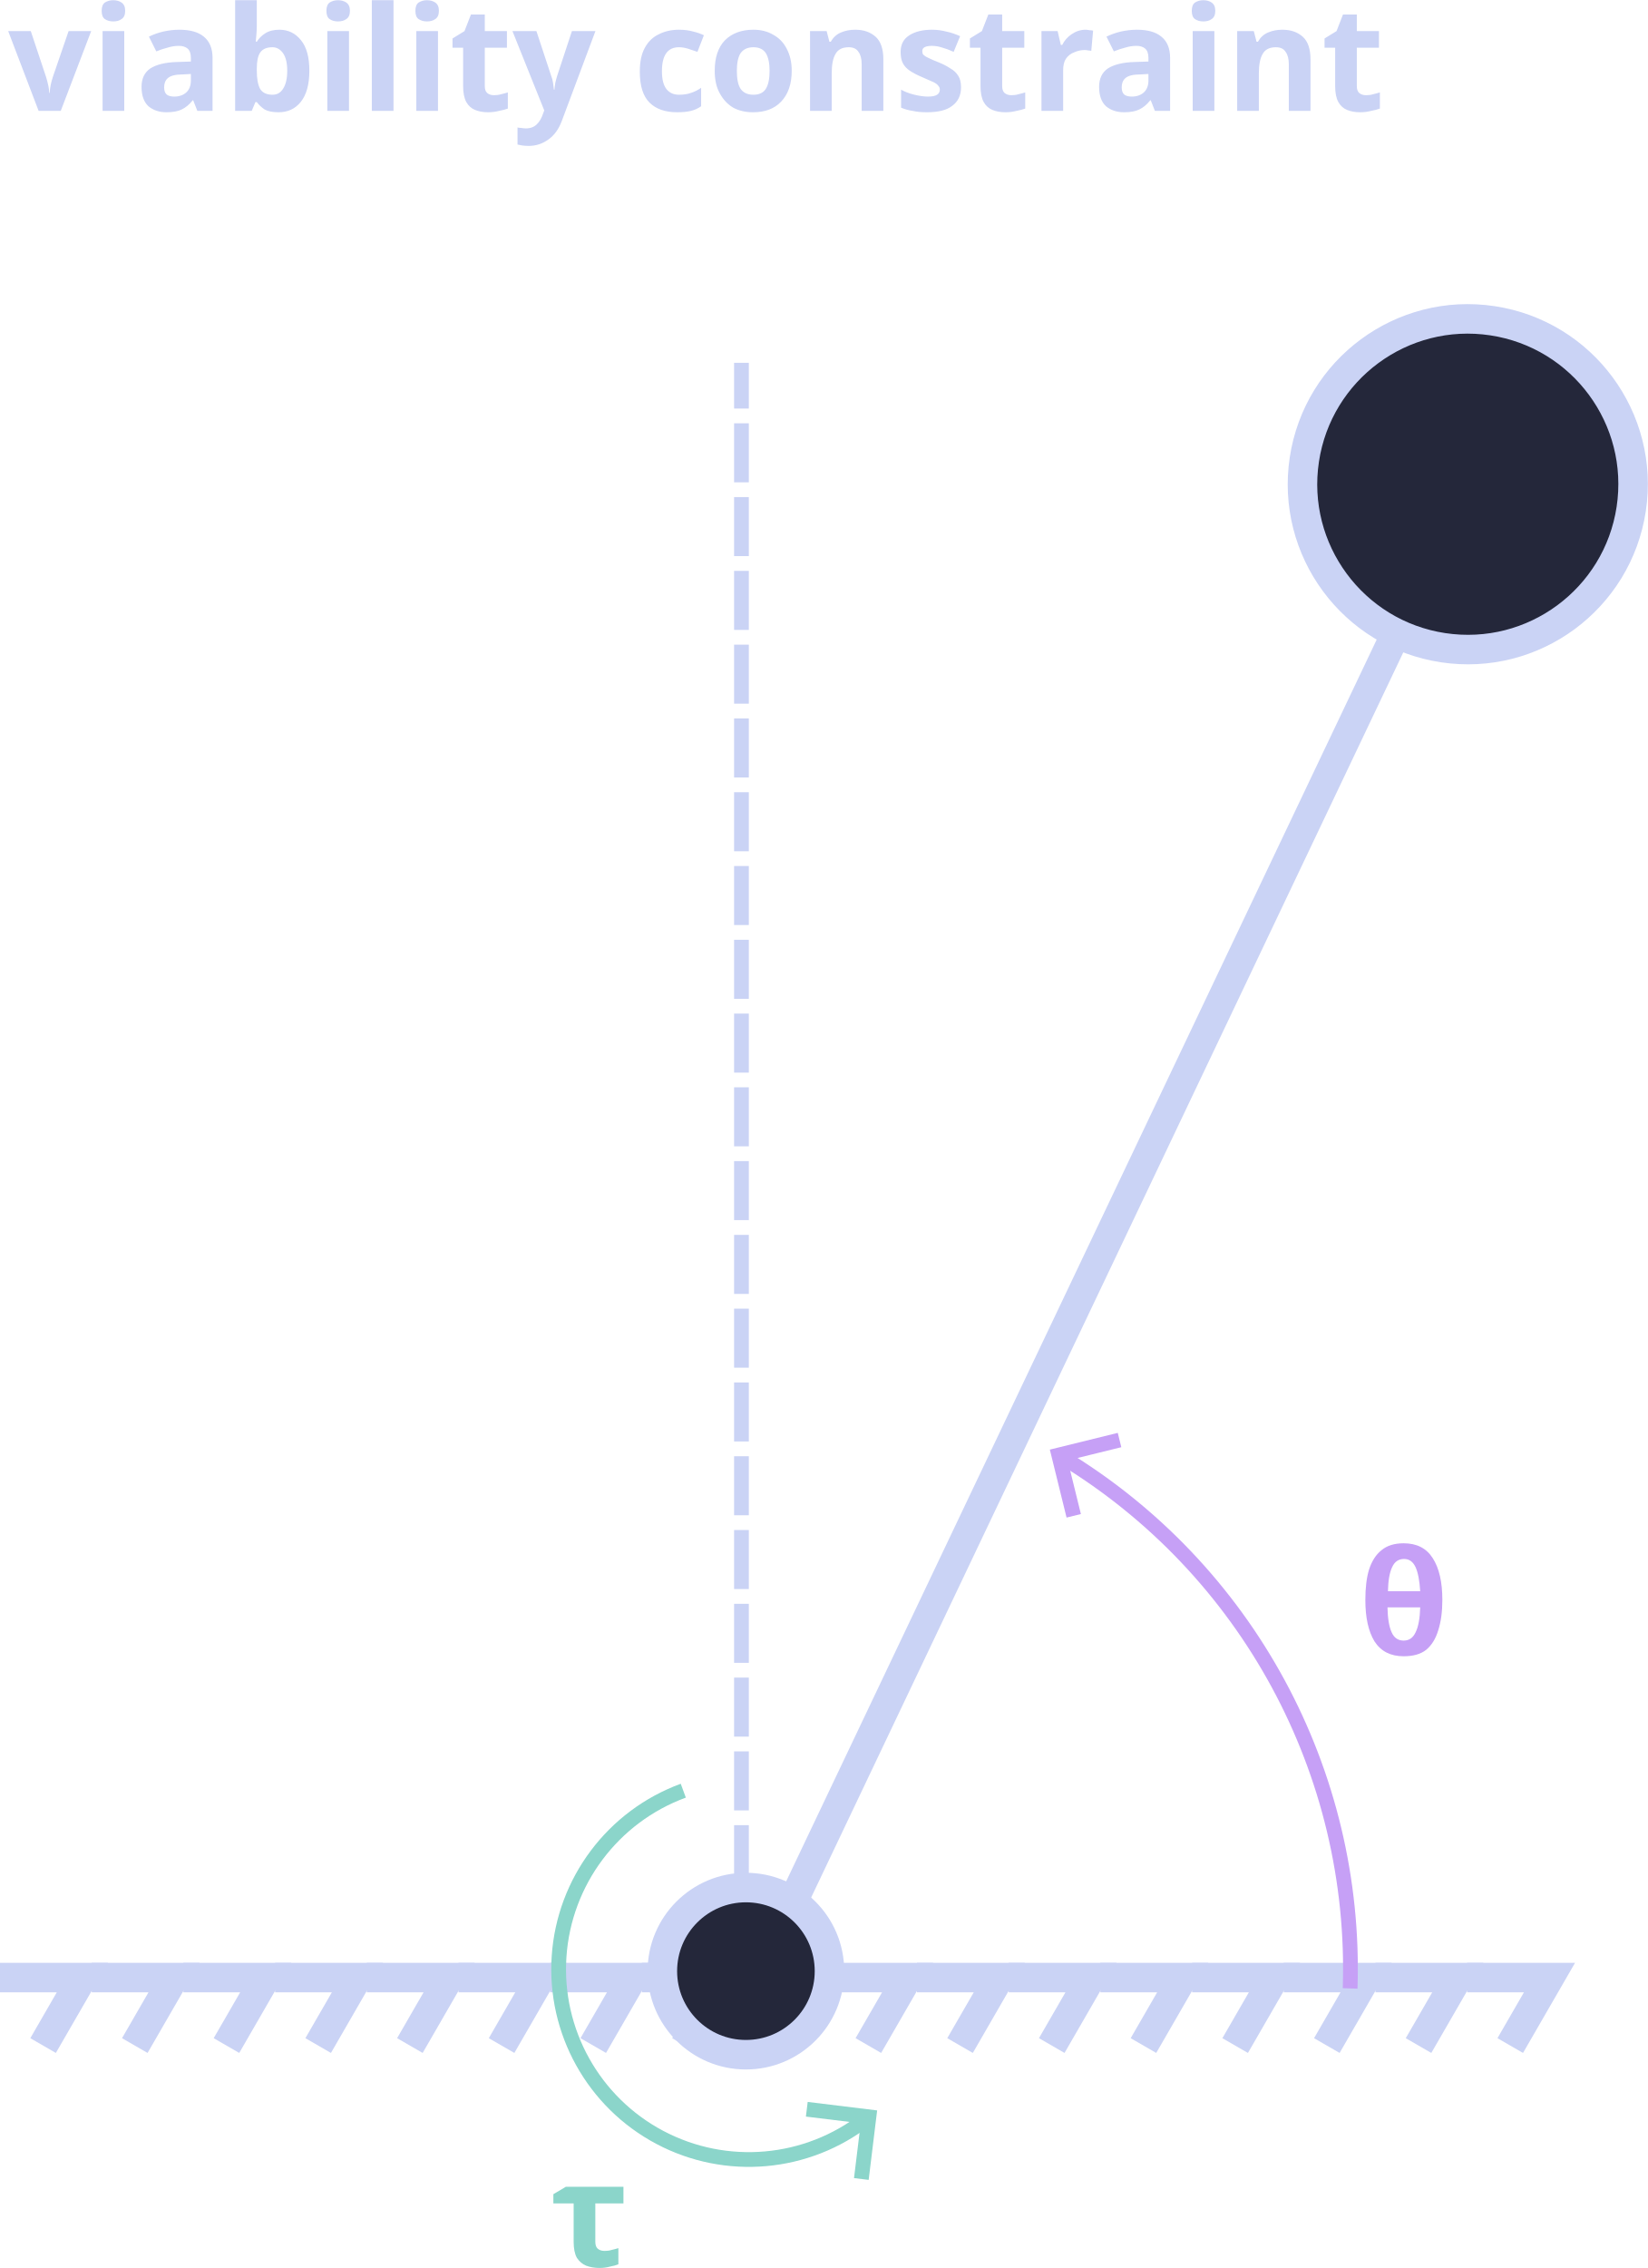
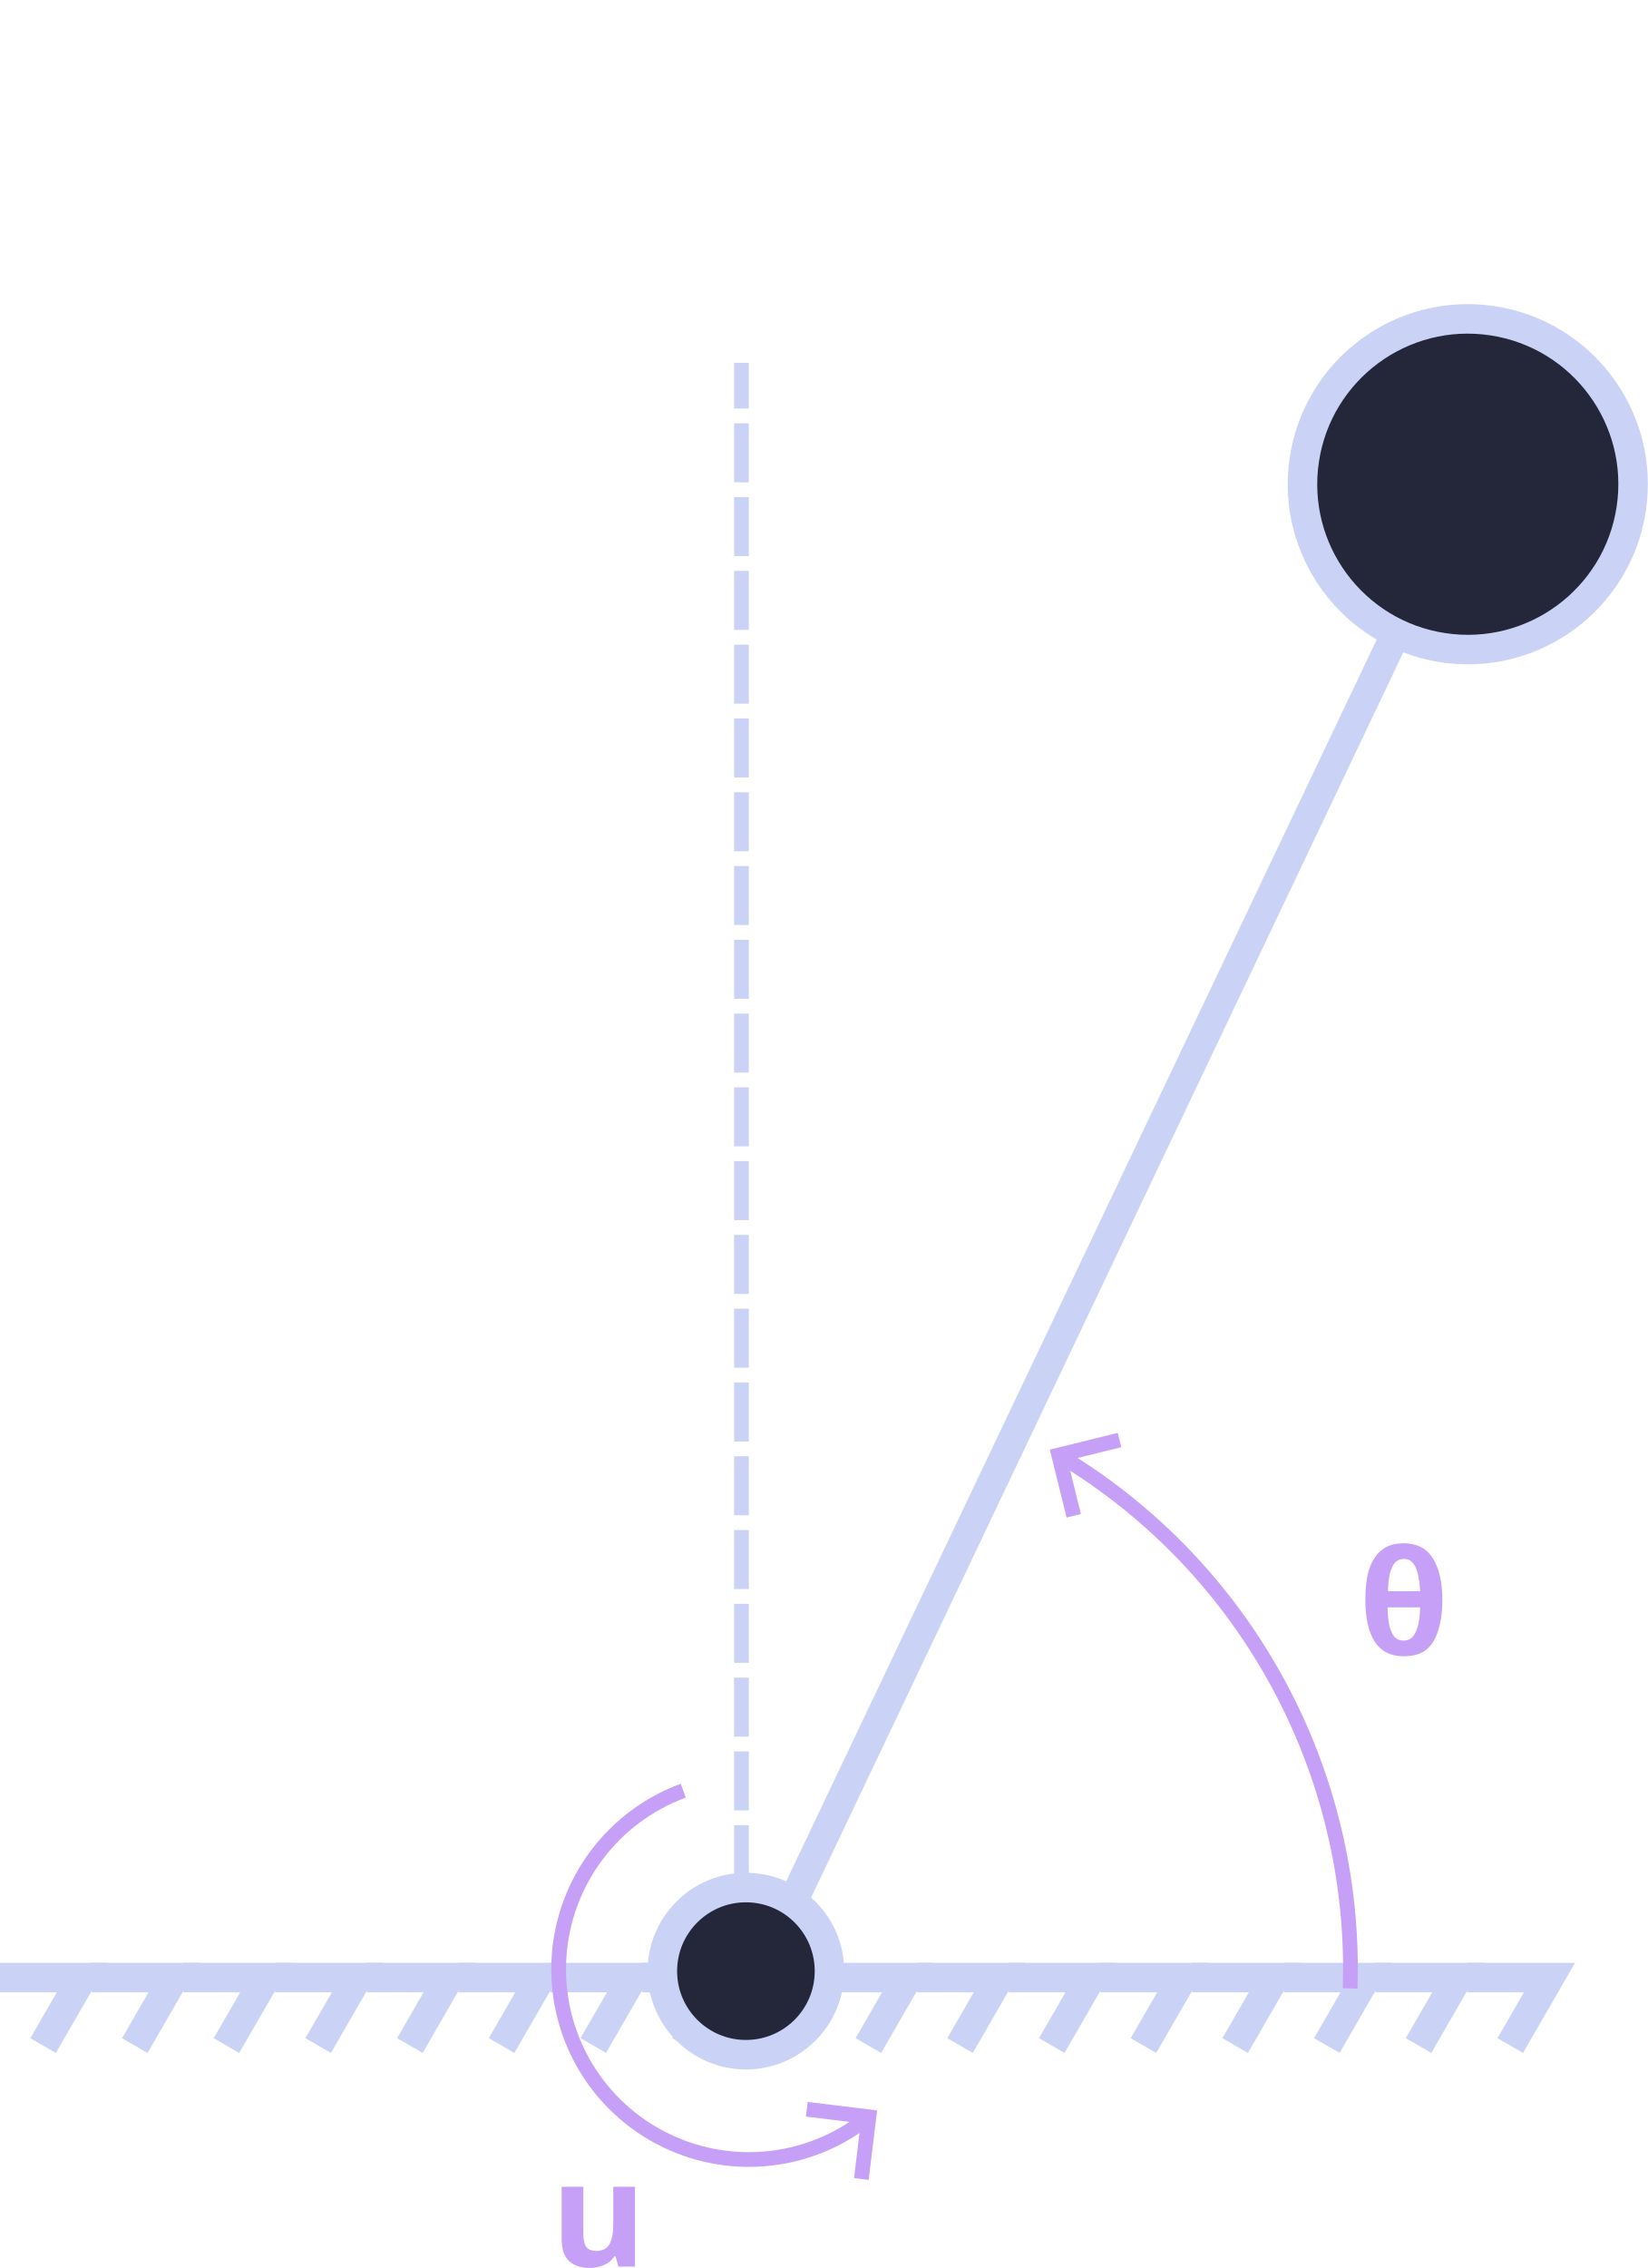
<svg xmlns="http://www.w3.org/2000/svg" width="55.848mm" height="76.848mm" viewBox="0 0 55.848 76.848" version="1.1" id="svg341">
  <defs id="defs338">
    <marker style="overflow:visible" id="marker8345" refX="0" refY="0" orient="auto-start-reverse" markerWidth="4.061" markerHeight="6.707" viewBox="0 0 4.061 6.707" preserveAspectRatio="xMidYMid">
      <path style="fill:none;stroke:context-stroke;stroke-width:1;stroke-linecap:butt" d="M 3,-3 0,0 3,3" id="path8343" transform="rotate(180,0.125,0)" />
    </marker>
    <marker style="overflow:visible" id="Arrow1" refX="0" refY="0" orient="auto-start-reverse" markerWidth="4.061" markerHeight="6.707" viewBox="0 0 4.061 6.707" preserveAspectRatio="xMidYMid">
      <path style="fill:none;stroke:context-stroke;stroke-width:1;stroke-linecap:butt" d="M 3,-3 0,0 3,3" id="path5057" transform="rotate(180,0.125,0)" />
    </marker>
  </defs>
  <g id="layer1" transform="translate(-86.3668,-104.665)">
    <path style="fill:none;stroke:#cad3f5;stroke-width:0.5;stroke-miterlimit:0;stroke-dasharray:2, 0.5;stroke-dashoffset:0;stroke-opacity:1" d="M 111.496,171.008 V 116.958" id="path1418" />
    <path style="fill:none;stroke:#cad3f5;stroke-width:1;stroke-miterlimit:0;stroke-dasharray:none;stroke-opacity:1" d="m 112.629,170.379 23.279,-48.939" id="path734" />
    <path style="fill:none;stroke:#cad3f5;stroke-width:1;stroke-dasharray:none;stroke-opacity:1" d="m 86.367,171.673 h 2.79 l -1.33,2.303" id="use3138" />
    <path style="fill:none;stroke:#cad3f5;stroke-width:1;stroke-dasharray:none;stroke-opacity:1" d="m 89.475,171.673 h 2.79 l -1.33,2.303" id="use3140" />
    <path style="fill:none;stroke:#cad3f5;stroke-width:1;stroke-dasharray:none;stroke-opacity:1" d="m 92.582,171.673 h 2.79 l -1.33,2.303" id="use3142" />
    <path style="fill:none;stroke:#cad3f5;stroke-width:1;stroke-dasharray:none;stroke-opacity:1" d="m 95.69,171.673 h 2.79 l -1.33,2.303" id="use3144" />
    <path style="fill:none;stroke:#cad3f5;stroke-width:1;stroke-dasharray:none;stroke-opacity:1" d="m 98.798,171.673 h 2.79 l -1.33,2.303" id="use3146" />
    <path style="fill:none;stroke:#cad3f5;stroke-width:1;stroke-dasharray:none;stroke-opacity:1" d="m 101.906,171.673 h 2.79 l -1.33,2.303" id="use3148" />
    <path style="fill:none;stroke:#cad3f5;stroke-width:1;stroke-dasharray:none;stroke-opacity:1" d="m 105.013,171.673 h 2.79 l -1.33,2.303" id="use3150" />
    <path style="fill:none;stroke:#cad3f5;stroke-width:1;stroke-dasharray:none;stroke-opacity:1" d="m 108.121,171.673 h 2.79 l -1.33,2.303" id="use3152" />
    <path style="fill:none;stroke:#cad3f5;stroke-width:1;stroke-dasharray:none;stroke-opacity:1" d="m 111.229,171.673 h 2.79 l -1.33,2.303" id="use3154" />
    <path style="fill:none;stroke:#cad3f5;stroke-width:1;stroke-dasharray:none;stroke-opacity:1" d="m 114.337,171.673 h 2.79 l -1.33,2.303" id="use3156" />
    <path style="fill:none;stroke:#cad3f5;stroke-width:1;stroke-dasharray:none;stroke-opacity:1" d="m 117.444,171.673 h 2.79 l -1.33,2.303" id="use3158" />
    <path style="fill:none;stroke:#cad3f5;stroke-width:1;stroke-dasharray:none;stroke-opacity:1" d="m 120.552,171.673 h 2.79 l -1.33,2.303" id="use3160" />
    <path style="fill:none;stroke:#cad3f5;stroke-width:1;stroke-dasharray:none;stroke-opacity:1" d="m 123.66,171.673 h 2.79 l -1.33,2.303" id="use3162" />
    <path style="fill:none;stroke:#cad3f5;stroke-width:1;stroke-dasharray:none;stroke-opacity:1" d="m 126.768,171.673 h 2.79 l -1.33,2.303" id="use3164" />
    <path style="fill:none;stroke:#cad3f5;stroke-width:1;stroke-dasharray:none;stroke-opacity:1" d="m 129.875,171.673 h 2.79 l -1.33,2.303" id="use3166" />
    <path style="fill:none;stroke:#cad3f5;stroke-width:1;stroke-dasharray:none;stroke-opacity:1" d="m 132.983,171.673 h 2.79 l -1.33,2.303" id="use3168" />
    <path style="fill:none;stroke:#cad3f5;stroke-width:1;stroke-dasharray:none;stroke-opacity:1" d="m 136.091,171.673 h 2.79 l -1.33,2.303" id="use3170" />
    <circle style="fill:#24273a;fill-opacity:1;stroke:#cad3f5;stroke-width:1;stroke-dasharray:none;stroke-opacity:1" id="path3826" cx="111.647" cy="171.454" r="2.832" />
    <circle style="fill:#24273a;fill-opacity:1;stroke:#cad3f5;stroke-width:1;stroke-dasharray:none;stroke-opacity:1" id="path3826-3" cx="152.679" cy="99.369" r="5.602" transform="rotate(8.595706)" />
    <path style="fill:none;fill-opacity:1;stroke:#c6a0f6;stroke-width:0.5;stroke-dasharray:none;stroke-opacity:1;marker-start:url(#Arrow1)" id="path3826-3-6" transform="rotate(8.595706)" d="m 144.004,134.013 a 20.267,20.267 0 0 1 12.35,16.347" />
-     <path style="fill:none;fill-opacity:1;stroke:#8bd5ca;stroke-width:0.5;stroke-dasharray:none;stroke-opacity:1;marker-start:url(#marker8345)" id="path3826-3-7" transform="rotate(8.595706)" d="m 140.793,157.191 a 6.446,6.446 0 0 1 -6.819,1.656 6.446,6.446 0 0 1 -4.291,-5.553 6.446,6.446 0 0 1 3.323,-6.181" />
+     <path style="fill:none;fill-opacity:1;stroke:#c6a0f6;stroke-width:0.5;stroke-dasharray:none;stroke-opacity:1;marker-start:url(#marker8345)" id="path3826-3-7" transform="rotate(8.595706)" d="m 140.793,157.191 a 6.446,6.446 0 0 1 -6.819,1.656 6.446,6.446 0 0 1 -4.291,-5.553 6.446,6.446 0 0 1 3.323,-6.181" />
    <text xml:space="preserve" style="font-size:4.939px;fill:#c6a0f6;fill-opacity:1;stroke:none;stroke-width:0.5;stroke-dasharray:none;stroke-dashoffset:0;stroke-opacity:1" x="132.421" y="160.737" id="text6969-0">
      <tspan id="tspan6967-23" style="font-style:normal;font-variant:normal;font-weight:bold;font-stretch:normal;font-size:4.939px;font-family:sans-serif;-inkscape-font-specification:'sans-serif Bold';fill:#c6a0f6;fill-opacity:1;stroke:none;stroke-width:0.5" x="132.421" y="160.737">θ</tspan>
    </text>
-     <text xml:space="preserve" style="font-size:4.939px;fill:#8bd5ca;fill-opacity:1;stroke:none;stroke-width:0.5;stroke-dasharray:none;stroke-dashoffset:0;stroke-opacity:1" x="105.029" y="181.464" id="text6969-0-5">
-       <tspan id="tspan6967-23-3" style="font-style:normal;font-variant:normal;font-weight:bold;font-stretch:normal;font-size:4.939px;font-family:sans-serif;-inkscape-font-specification:'sans-serif Bold';fill:#8bd5ca;fill-opacity:1;stroke:none;stroke-width:0.5" x="105.029" y="181.464">τ</tspan>
-     </text>
-     <text xml:space="preserve" style="font-size:4.939px;fill:#cad3f5;fill-opacity:1;stroke:none;stroke-width:0.5;stroke-dasharray:none;stroke-dashoffset:0;stroke-opacity:1" x="86.643" y="108.419" id="text6969-9">
-       <tspan id="tspan6967-2" style="font-style:normal;font-variant:normal;font-weight:bold;font-stretch:normal;font-size:4.939px;font-family:sans-serif;-inkscape-font-specification:'sans-serif Bold';fill:#cad3f5;fill-opacity:1;stroke:none;stroke-width:0.5" x="86.643" y="108.419">viability constraint</tspan>
+     <text xml:space="preserve" style="font-size:4.939px;fill:#c6a0f6;fill-opacity:1;stroke:none;stroke-width:0.5;stroke-dasharray:none;stroke-dashoffset:0;stroke-opacity:1" x="105.029" y="181.464" id="text6969-0-5">
+       <tspan id="tspan6967-23-3" style="font-style:normal;font-variant:normal;font-weight:bold;font-stretch:normal;font-size:4.939px;font-family:sans-serif;-inkscape-font-specification:'sans-serif Bold';fill:#c6a0f6;fill-opacity:1;stroke:none;stroke-width:0.5" x="105.029" y="181.464">u</tspan>
    </text>
  </g>
</svg>
